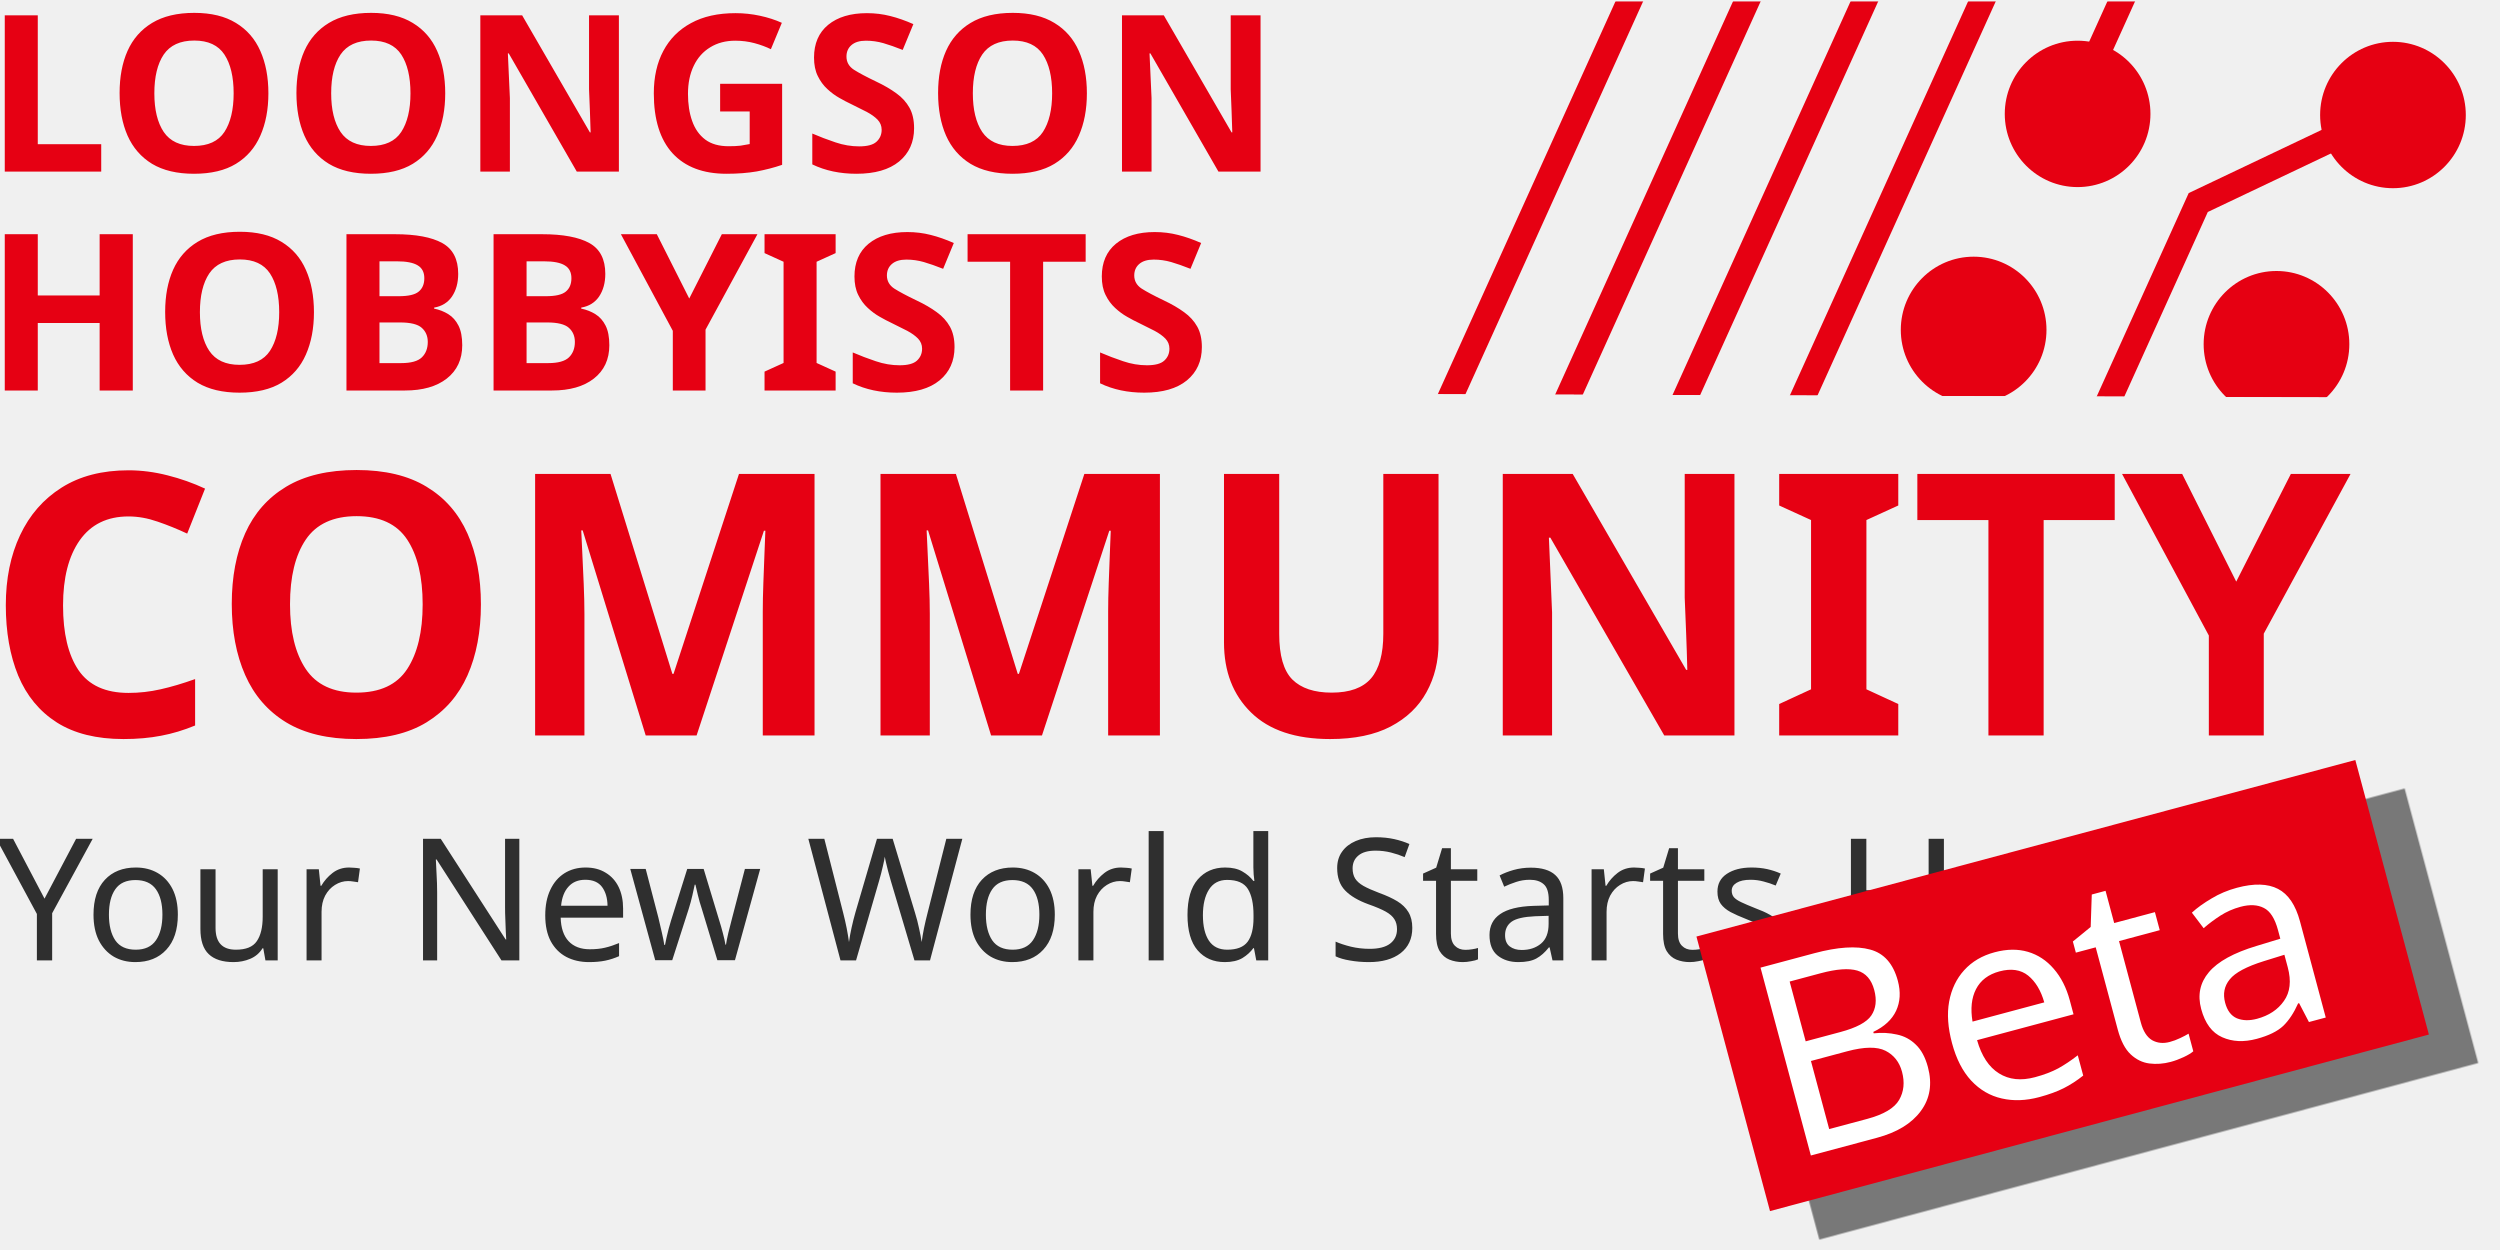
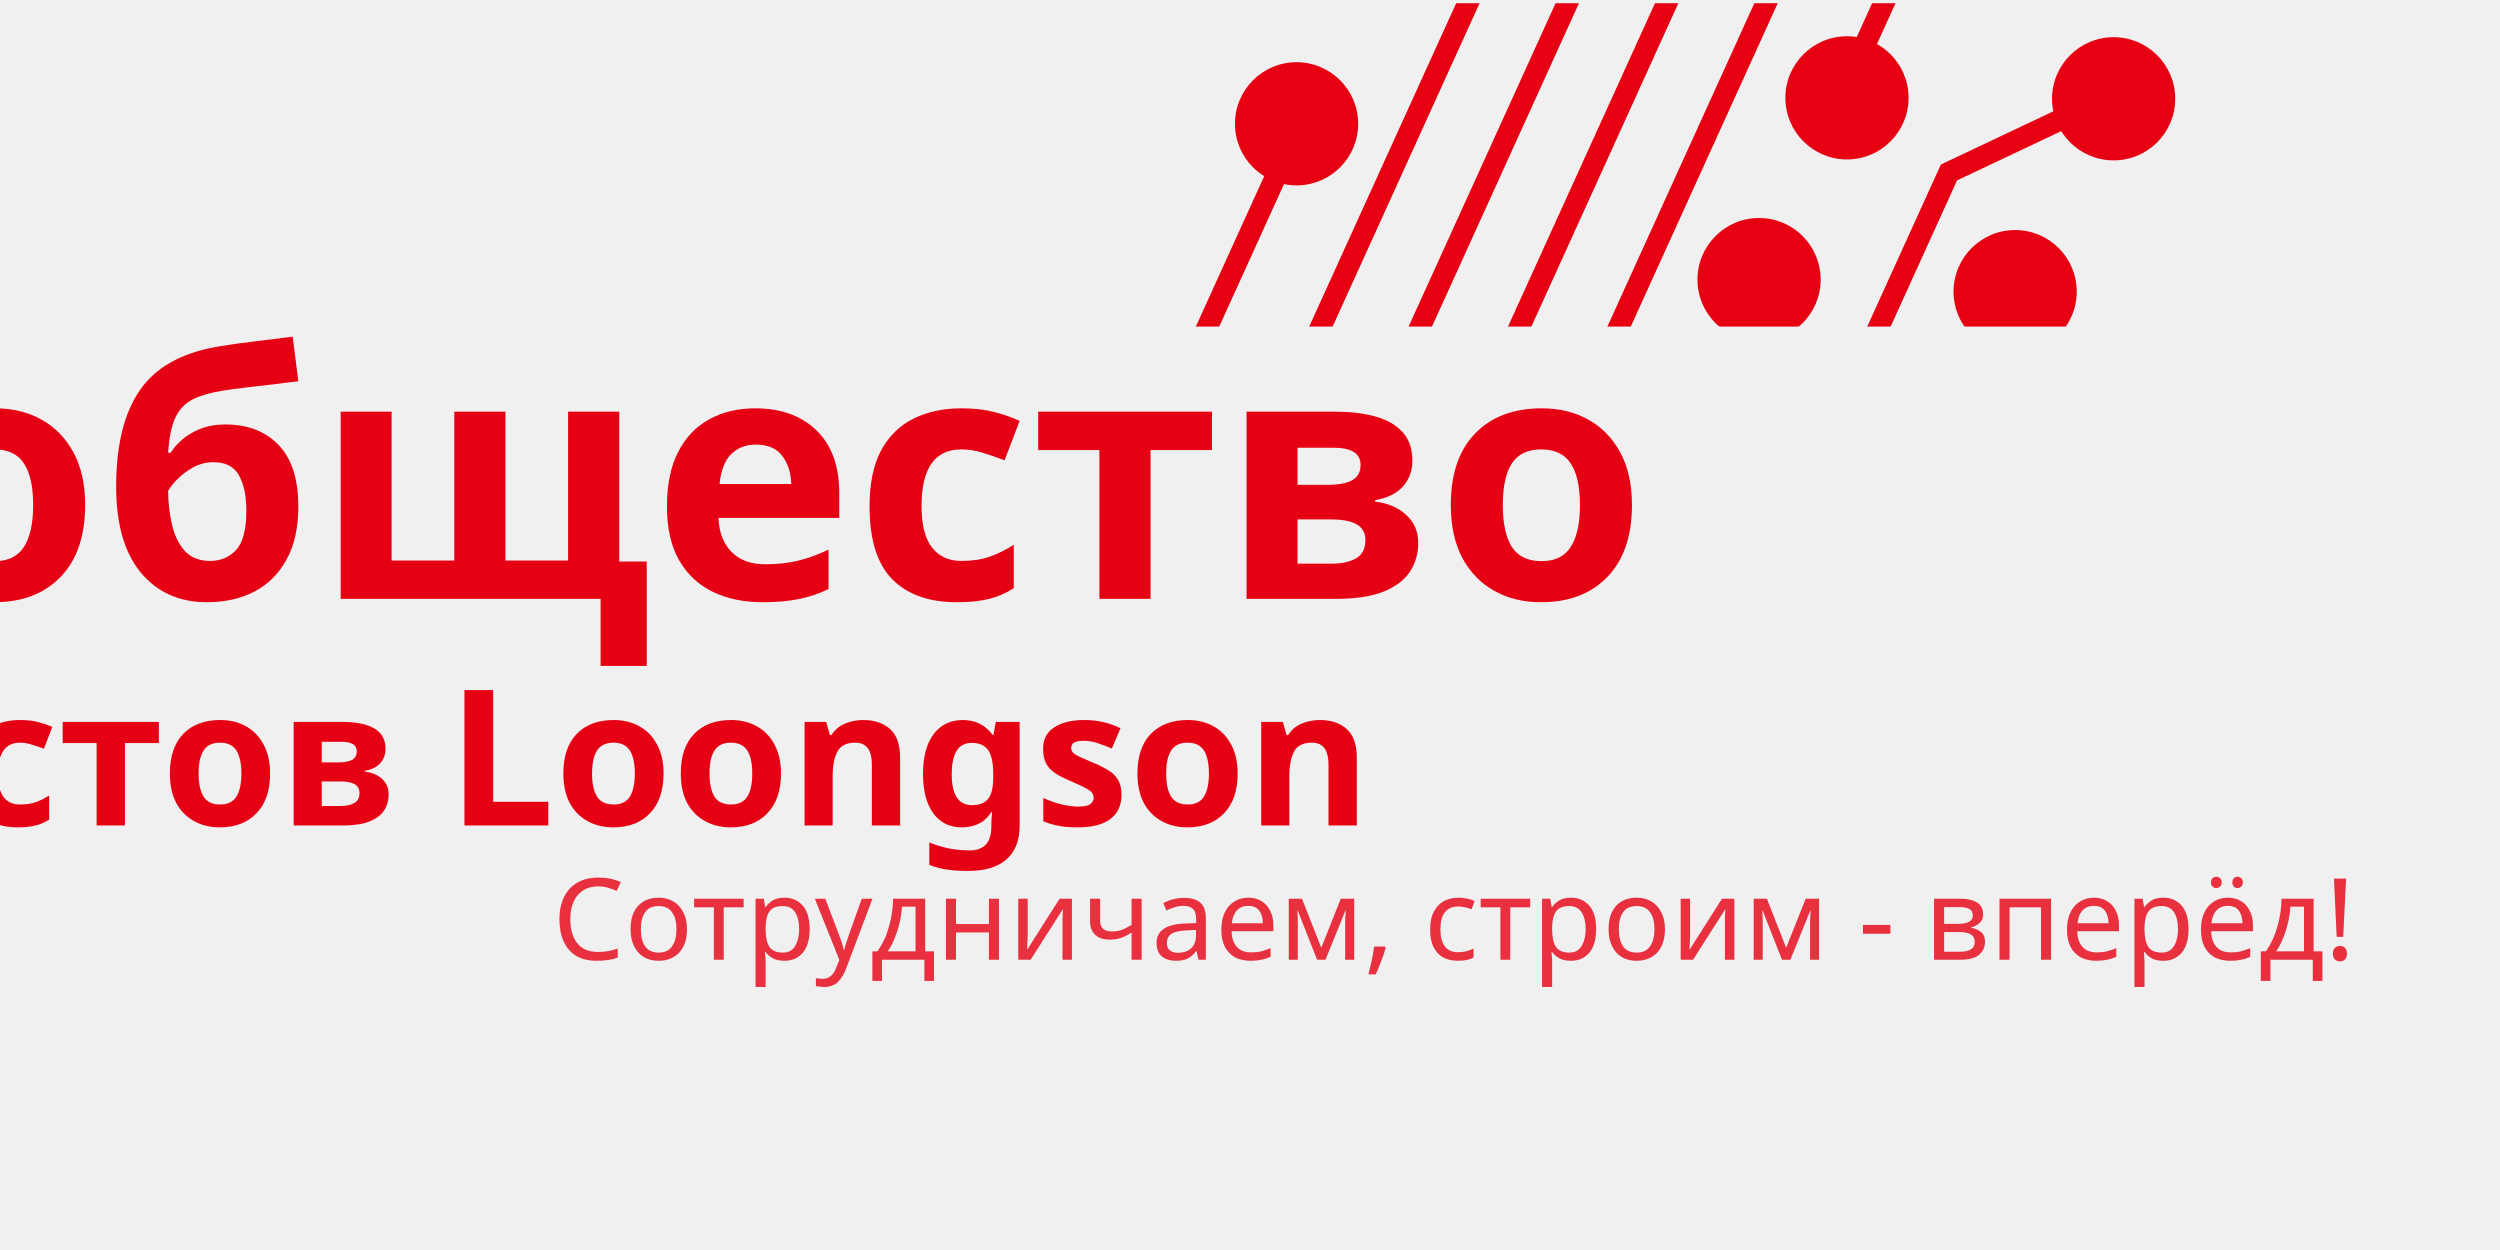
<svg xmlns="http://www.w3.org/2000/svg" width="1024" height="512" viewBox="0 0 270.933 135.467" version="1.1" id="svg1">
  <defs id="defs1">
    <clipPath clipPathUnits="userSpaceOnUse" id="clipath_lpe_path-effect169-5">
      <path id="lpe_path-effect169-5" style="fill:#ffffff;fill-opacity:1;stroke:none;stroke-width:1.355;stroke-linecap:round" class="powerclip" d="m 104.907,18.07 h 102.194 V 92.177 H 104.907 Z M 34.892,47.185 V 95.831 H 225.392 V 47.185 Z" />
    </clipPath>
    <mask maskUnits="userSpaceOnUse" id="mask131-2-4">
      <g id="g143-5-4">
        <path style="fill:none;fill-opacity:1;stroke:#ffffff;stroke-width:1.587;stroke-linecap:square;stroke-dasharray:none;stroke-opacity:1" d="M 202.101,-30.425 174.448,30.416" id="path131-4-4" />
        <g id="g142-0-4" transform="translate(-3.011407,-44.41825)">
          <path style="fill:none;fill-opacity:1;stroke:#ffffff;stroke-width:1.587;stroke-linecap:square;stroke-dasharray:none;stroke-opacity:1" d="M 136.624,77.873 112.918,130.03" id="path132-5-7" />
          <g id="g134-9-6" transform="translate(45.07684,-61.33571)" style="stroke:#ffffff;stroke-opacity:1">
            <path style="fill:none;fill-opacity:1;stroke:#ffffff;stroke-width:1.587;stroke-linecap:square;stroke-dasharray:none;stroke-opacity:1" d="m 132.113,101.148 -25.026,55.062 12.465,33.237" id="path133-4-3" />
            <path style="fill:none;fill-opacity:1;stroke:#ffffff;stroke-width:1.587;stroke-linecap:square;stroke-dasharray:none;stroke-opacity:1" d="m 139.521,101.148 -25.026,55.062 12.465,33.237" id="path134-6-1" />
          </g>
          <path style="fill:none;fill-opacity:1;stroke:#ffffff;stroke-width:1.587;stroke-linecap:square;stroke-dasharray:none;stroke-opacity:1" d="m 162.373,39.812 -25.026,55.062 12.465,33.237" id="path135-9-7" />
          <path style="fill:none;fill-opacity:1;stroke:#ffffff;stroke-width:1.587;stroke-linecap:square;stroke-dasharray:none;stroke-opacity:1" d="m 169.781,39.812 -25.026,55.062 12.465,33.237" id="path136-2-5" />
          <path id="path137-2-9" style="fill:#ffffff;fill-opacity:1;stroke-width:1.826;stroke-linecap:square" d="m 141.616,76.475 a 4.591,4.591 0 0 1 -4.591,4.591 4.591,4.591 0 0 1 -4.591,-4.591 4.591,4.591 0 0 1 4.591,-4.591 4.591,4.591 0 0 1 4.591,4.591 z" />
          <path id="path138-4-6" style="fill:#ffffff;fill-opacity:1;stroke-width:1.826;stroke-linecap:square" d="m 195.178,88.986 a 4.591,4.591 0 0 1 -4.591,4.591 4.591,4.591 0 0 1 -4.591,-4.591 4.591,4.591 0 0 1 4.591,-4.591 4.591,4.591 0 0 1 4.591,4.591 z" />
          <path id="path139-7-2" style="fill:#ffffff;fill-opacity:1;stroke-width:1.826;stroke-linecap:square" d="m 182.643,74.541 a 4.591,4.591 0 0 1 -4.591,4.591 4.591,4.591 0 0 1 -4.591,-4.591 4.591,4.591 0 0 1 4.591,-4.591 4.591,4.591 0 0 1 4.591,4.591 z" />
          <path id="path140-7-1" style="fill:#ffffff;fill-opacity:1;stroke-width:1.826;stroke-linecap:square" d="m 176.09,88.088 a 4.591,4.591 0 0 1 -4.591,4.591 4.591,4.591 0 0 1 -4.591,-4.591 4.591,4.591 0 0 1 4.591,-4.591 4.591,4.591 0 0 1 4.591,4.591 z" />
          <path id="path141-5-7" style="fill:#ffffff;fill-opacity:1;stroke-width:1.826;stroke-linecap:square" d="m 202.519,74.611 a 4.591,4.591 0 0 1 -4.591,4.591 4.591,4.591 0 0 1 -4.591,-4.591 4.591,4.591 0 0 1 4.591,-4.591 4.591,4.591 0 0 1 4.591,4.591 z" />
          <path style="fill:none;fill-opacity:1;stroke:#ffffff;stroke-width:1.587;stroke-linecap:square;stroke-dasharray:none;stroke-opacity:1" d="m 196.692,74.88 -11.036,5.221 -23.405,51.494" id="path142-4-8" />
        </g>
      </g>
    </mask>
    <filter style="color-interpolation-filters:sRGB" id="filter7" x="0" y="0" width="1.059" height="1.142">
      <feFlood result="flood" in="SourceGraphic" flood-opacity="0.502" flood-color="rgb(0,0,0)" id="feFlood6" />
      <feGaussianBlur result="blur" in="SourceGraphic" stdDeviation="0" id="feGaussianBlur6" />
      <feOffset result="offset" in="blur" dx="3" dy="3" id="feOffset6" />
      <feComposite result="comp1" operator="in" in="flood" in2="offset" id="feComposite6" />
      <feComposite result="comp2" operator="over" in="SourceGraphic" in2="comp1" id="feComposite7" />
    </filter>
    <clipPath clipPathUnits="userSpaceOnUse" id="clipPath8">
      <path style="fill:#e60013;fill-opacity:0.26;stroke:none;stroke-width:0.251;stroke-linecap:round;stroke-linejoin:round;stroke-opacity:1;paint-order:stroke fill markers" d="m 144.25,22.578 -11.631,25.12 69.044,0.246 V 21.839 Z" id="path9" />
    </clipPath>
+     <clipPath clipPathUnits="userSpaceOnUse" id="clipPath169">
+       <rect style="display:none;fill:#ffffff;fill-opacity:1;stroke:none;stroke-width:1.355;stroke-linecap:round" id="rect169" width="190.5" height="48.646" x="34.892" y="47.185" d="M 34.892,47.185 H 225.392 V 95.831 H 34.892 Z" />
+       <path id="lpe_path-effect169" style="fill:#ffffff;fill-opacity:1;stroke:none;stroke-width:1.355;stroke-linecap:round" class="powerclip" d="m 104.907,18.07 h 102.194 V 92.177 H 104.907 Z M 34.892,47.185 V 95.831 H 225.392 V 47.185 Z" />
+     </clipPath>
+     <mask maskUnits="userSpaceOnUse" id="mask131-2">
+       <g id="g143-5">
+         <path style="fill:none;fill-opacity:1;stroke:#ffffff;stroke-width:1.587;stroke-linecap:square;stroke-dasharray:none;stroke-opacity:1" d="M 202.101,-30.425 174.448,30.416" id="path131-4" />
+         <g id="g142-0" transform="translate(-3.011407,-44.41825)">
+           <path style="fill:none;fill-opacity:1;stroke:#ffffff;stroke-width:1.587;stroke-linecap:square;stroke-dasharray:none;stroke-opacity:1" d="M 136.624,77.873 112.918,130.03" id="path132-5" />
+           <g id="g134-9" transform="translate(45.07684,-61.33571)" style="stroke:#ffffff;stroke-opacity:1">
+             <path style="fill:none;fill-opacity:1;stroke:#ffffff;stroke-width:1.587;stroke-linecap:square;stroke-dasharray:none;stroke-opacity:1" d="m 132.113,101.148 -25.026,55.062 12.465,33.237" id="path133-4" />
+             <path style="fill:none;fill-opacity:1;stroke:#ffffff;stroke-width:1.587;stroke-linecap:square;stroke-dasharray:none;stroke-opacity:1" d="m 139.521,101.148 -25.026,55.062 12.465,33.237" id="path134-6" />
+           </g>
+           <path style="fill:none;fill-opacity:1;stroke:#ffffff;stroke-width:1.587;stroke-linecap:square;stroke-dasharray:none;stroke-opacity:1" d="m 162.373,39.812 -25.026,55.062 12.465,33.237" id="path135-9" />
+           <path style="fill:none;fill-opacity:1;stroke:#ffffff;stroke-width:1.587;stroke-linecap:square;stroke-dasharray:none;stroke-opacity:1" d="m 169.781,39.812 -25.026,55.062 12.465,33.237" id="path136-2" />
+           <path id="path137-2" style="fill:#ffffff;fill-opacity:1;stroke-width:1.826;stroke-linecap:square" d="m 141.616,76.475 a 4.591,4.591 0 0 1 -4.591,4.591 4.591,4.591 0 0 1 -4.591,-4.591 4.591,4.591 0 0 1 4.591,-4.591 4.591,4.591 0 0 1 4.591,4.591 z" />
+           <path id="path138-4" style="fill:#ffffff;fill-opacity:1;stroke-width:1.826;stroke-linecap:square" d="m 195.178,88.986 a 4.591,4.591 0 0 1 -4.591,4.591 4.591,4.591 0 0 1 -4.591,-4.591 4.591,4.591 0 0 1 4.591,-4.591 4.591,4.591 0 0 1 4.591,4.591 z" />
+           <path id="path139-7" style="fill:#ffffff;fill-opacity:1;stroke-width:1.826;stroke-linecap:square" d="m 182.643,74.541 a 4.591,4.591 0 0 1 -4.591,4.591 4.591,4.591 0 0 1 -4.591,-4.591 4.591,4.591 0 0 1 4.591,-4.591 4.591,4.591 0 0 1 4.591,4.591 z" />
+           <path id="path140-7" style="fill:#ffffff;fill-opacity:1;stroke-width:1.826;stroke-linecap:square" d="m 176.09,88.088 a 4.591,4.591 0 0 1 -4.591,4.591 4.591,4.591 0 0 1 -4.591,-4.591 4.591,4.591 0 0 1 4.591,-4.591 4.591,4.591 0 0 1 4.591,4.591 z" />
+           <path id="path141-5" style="fill:#ffffff;fill-opacity:1;stroke-width:1.826;stroke-linecap:square" d="m 202.519,74.611 a 4.591,4.591 0 0 1 -4.591,4.591 4.591,4.591 0 0 1 -4.591,-4.591 4.591,4.591 0 0 1 4.591,-4.591 4.591,4.591 0 0 1 4.591,4.591 z" />
+           <path style="fill:none;fill-opacity:1;stroke:#ffffff;stroke-width:1.587;stroke-linecap:square;stroke-dasharray:none;stroke-opacity:1" d="m 196.692,74.88 -11.036,5.221 -23.405,51.494" id="path142-4" />
+         </g>
+       </g>
+     </mask>
  </defs>
-   <g id="layer1">
-     <text xml:space="preserve" style="font-weight:bold;font-size:23.722px;line-height:1;font-family:misans;-inkscape-font-specification:misans;text-align:start;letter-spacing:0px;writing-mode:lr-tb;direction:ltr;text-anchor:start;fill:#e60013;fill-opacity:1;stroke:none;stroke-width:1.394;stroke-linecap:round;stroke-linejoin:round;stroke-opacity:1;paint-order:stroke fill markers" x="-1.626" y="18.598" id="text2">
-       <tspan style="letter-spacing:0.281px;fill:#e60013;fill-opacity:1;stroke:none;stroke-width:1.394;stroke-opacity:1" x="-1.626" y="18.598" id="tspan5">LOONGSON</tspan>
-       <tspan style="fill:#e60013;fill-opacity:1;stroke:none;stroke-width:1.394;stroke-opacity:1" x="-1.626" y="42.321" id="tspan8">HOBBYISTS</tspan>
-     </text>
-     <text xml:space="preserve" style="font-weight:bold;font-size:39.691px;line-height:1;font-family:misans;-inkscape-font-specification:misans;text-align:start;letter-spacing:0px;writing-mode:lr-tb;direction:ltr;text-anchor:start;fill:#e60013;fill-opacity:1;stroke:#e60013;stroke-width:2.332;stroke-linecap:round;stroke-linejoin:round;paint-order:stroke fill markers" x="-1.667" y="79.705" id="text2-3">
-       <tspan style="fill:#e60013;fill-opacity:1;stroke:none;stroke-width:2.332" x="-1.667" y="79.705" id="tspan7">COMMUNITY</tspan>
-     </text>
-     <path id="rect1-2" transform="matrix(1.719465,0,0,1.727789,-75.81865,-39.70261)" clip-path="url(#clipPath8)" mask="url(#mask131-2-4)" d="M 11.778,23.07 H 223.444 V 95.831 H 11.778 Z" style="display:inline;fill:#e60012;fill-opacity:1;stroke:none;stroke-width:1.747;stroke-linecap:round" />
-     <g id="g9" transform="translate(0,0.4454702)">
-       <text xml:space="preserve" style="font-size:18.433px;line-height:1;font-family:misans;-inkscape-font-specification:misans;text-align:start;letter-spacing:0px;writing-mode:lr-tb;direction:ltr;text-anchor:start;fill:#2f2f2f;fill-opacity:1;stroke:none;stroke-width:1.083;stroke-linecap:round;stroke-linejoin:round;paint-order:stroke fill markers" x="-0.394" y="103.633" id="text4">
-         <tspan id="tspan4" style="font-style:normal;font-variant:normal;font-weight:normal;font-stretch:normal;font-family:'misans vf';-inkscape-font-specification:'misans vf';fill:#2f2f2f;fill-opacity:1;stroke-width:1.083" x="-0.394" y="103.633">Your New World Starts Here</tspan>
+   <g id="layer2" style="display:inline">
+     <g id="g6-3" transform="matrix(1.453909,0,0,1.453909,-59.93539,-68.13126)" style="fill:#e60013;fill-opacity:1">
+       <text xml:space="preserve" style="font-size:25.593px;line-height:0;text-align:start;writing-mode:lr-tb;direction:ltr;text-anchor:start;fill:#e60013;fill-opacity:1;stroke:#e60012;stroke-width:11.335;stroke-linecap:round;stroke-dasharray:none;stroke-opacity:1" x="221.61" y="91.503" id="text60-5">
+         <tspan style="font-style:normal;font-variant:normal;font-weight:630;font-stretch:normal;font-size:25.548px;line-height:1;font-family:'MiSans VF';-inkscape-font-specification:'MiSans VF weight=630';text-align:end;text-anchor:end;fill:#e60013;fill-opacity:1;stroke:none;stroke-width:11.335" x="221.61" y="91.503" id="tspan4-6">Сообщество</tspan>
+         <tspan style="font-style:normal;font-variant:normal;font-weight:630;font-stretch:normal;font-size:14.146px;line-height:1;font-family:'MiSans VF';-inkscape-font-specification:'MiSans VF weight=630';text-align:end;text-anchor:end;fill:#e60013;fill-opacity:1;stroke:none;stroke-width:11.335" x="222.224" y="108.388" id="tspan5-2">энтузиастов Loongson<tspan style="font-size:1.764px;fill:#e60013;fill-opacity:1" id="tspan6-9">  </tspan>
+         </tspan>
      </text>
-       <g id="g1" transform="matrix(1.405617,-0.3766338,0.3766338,1.405617,-151.7056,-14.71627)" style="filter:url(#filter7)">
-         <rect style="fill:#e60013;fill-opacity:1;stroke-width:4.529;stroke-linecap:square;paint-order:fill markers stroke" id="rect1" width="50.8" height="21.167" x="202.142" y="136.525" />
-         <text xml:space="preserve" style="font-size:20.275px;line-height:1.2;font-family:misans;-inkscape-font-specification:misans;text-align:start;letter-spacing:0px;writing-mode:lr-tb;direction:ltr;text-anchor:start;fill:#e60013;fill-opacity:1;stroke-width:4.49;stroke-linecap:square;paint-order:fill markers stroke" x="204.185" y="154.478" id="text1">
-           <tspan id="tspan1" style="font-style:normal;font-variant:normal;font-weight:520;font-stretch:normal;font-family:misans;-inkscape-font-specification:'misans weight=520';fill:#ffffff;fill-opacity:1;stroke-width:4.49" x="204.185" y="154.478">Beta</tspan>
-         </text>
-       </g>
+       <text xml:space="preserve" style="font-style:normal;font-variant:normal;font-weight:630;font-stretch:normal;font-size:8.467px;font-family:'MiSans VF';-inkscape-font-specification:'MiSans VF weight=630';text-align:start;writing-mode:lr-tb;direction:ltr;text-anchor:start;opacity:0.8;fill:#e60013;fill-opacity:1;stroke:none;stroke-width:3.328;stroke-linecap:round" x="82.405" y="118.398" id="text1-1">
+         <tspan id="tspan1-2" style="font-style:normal;font-variant:normal;font-weight:460;font-stretch:normal;font-size:8.467px;font-family:'MiSans VF';-inkscape-font-specification:'MiSans VF weight=460';fill:#e60013;fill-opacity:1;stroke-width:3.328" x="82.405" y="118.398">Сотрудничаем, строим - вперёд!</tspan>
+       </text>
    </g>
+     <path style="fill:#e60012;fill-opacity:1;stroke:none;stroke-width:1.747;stroke-linecap:round" id="rect1-2-9" width="211.667" height="72.76" x="11.778" y="23.07" mask="url(#mask131-2)" transform="matrix(1.453909,0,0,1.453909,-54.33027,-33.19184)" clip-path="url(#clipPath169)" d="M 11.778,23.07 H 223.444 V 95.831 H 11.778 Z" />
  </g>
</svg>
